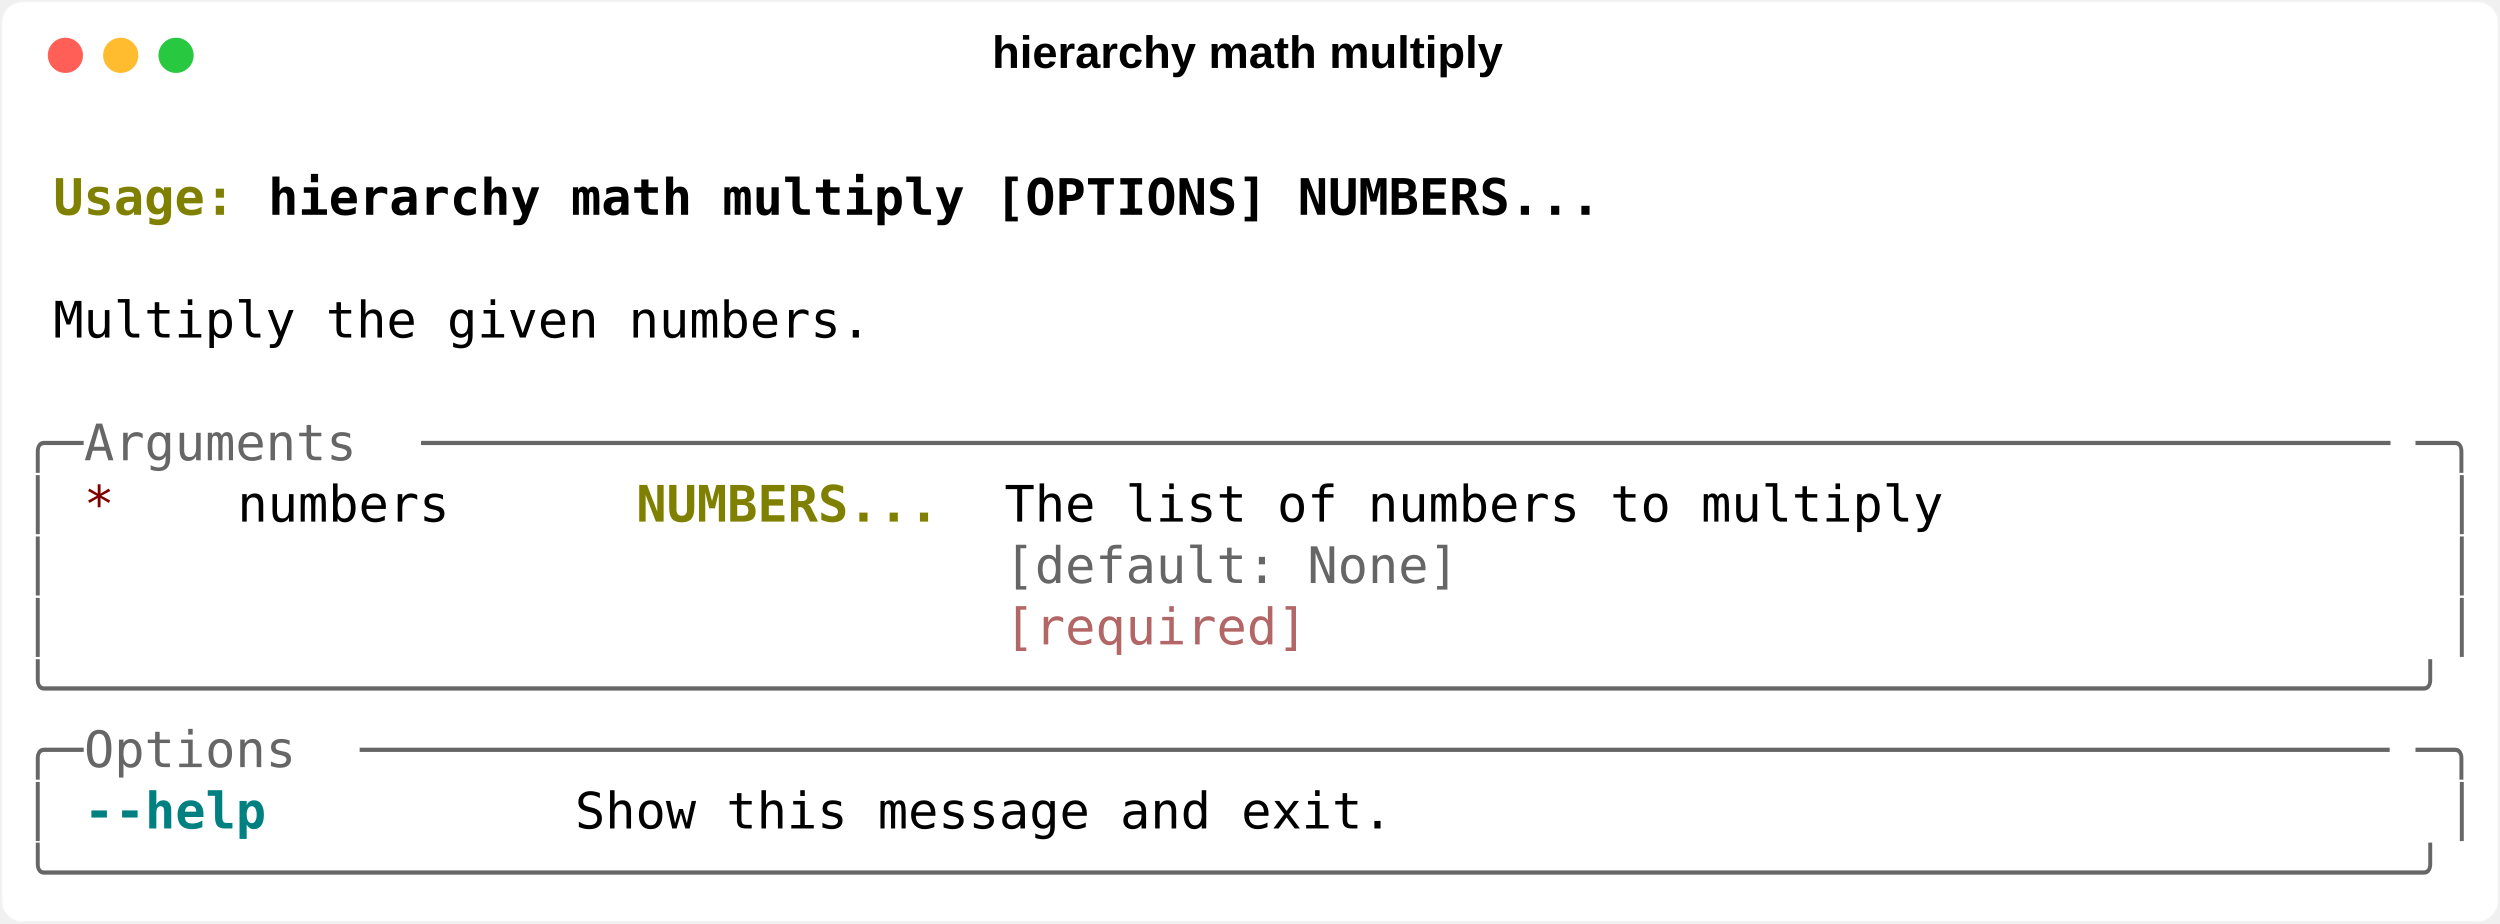
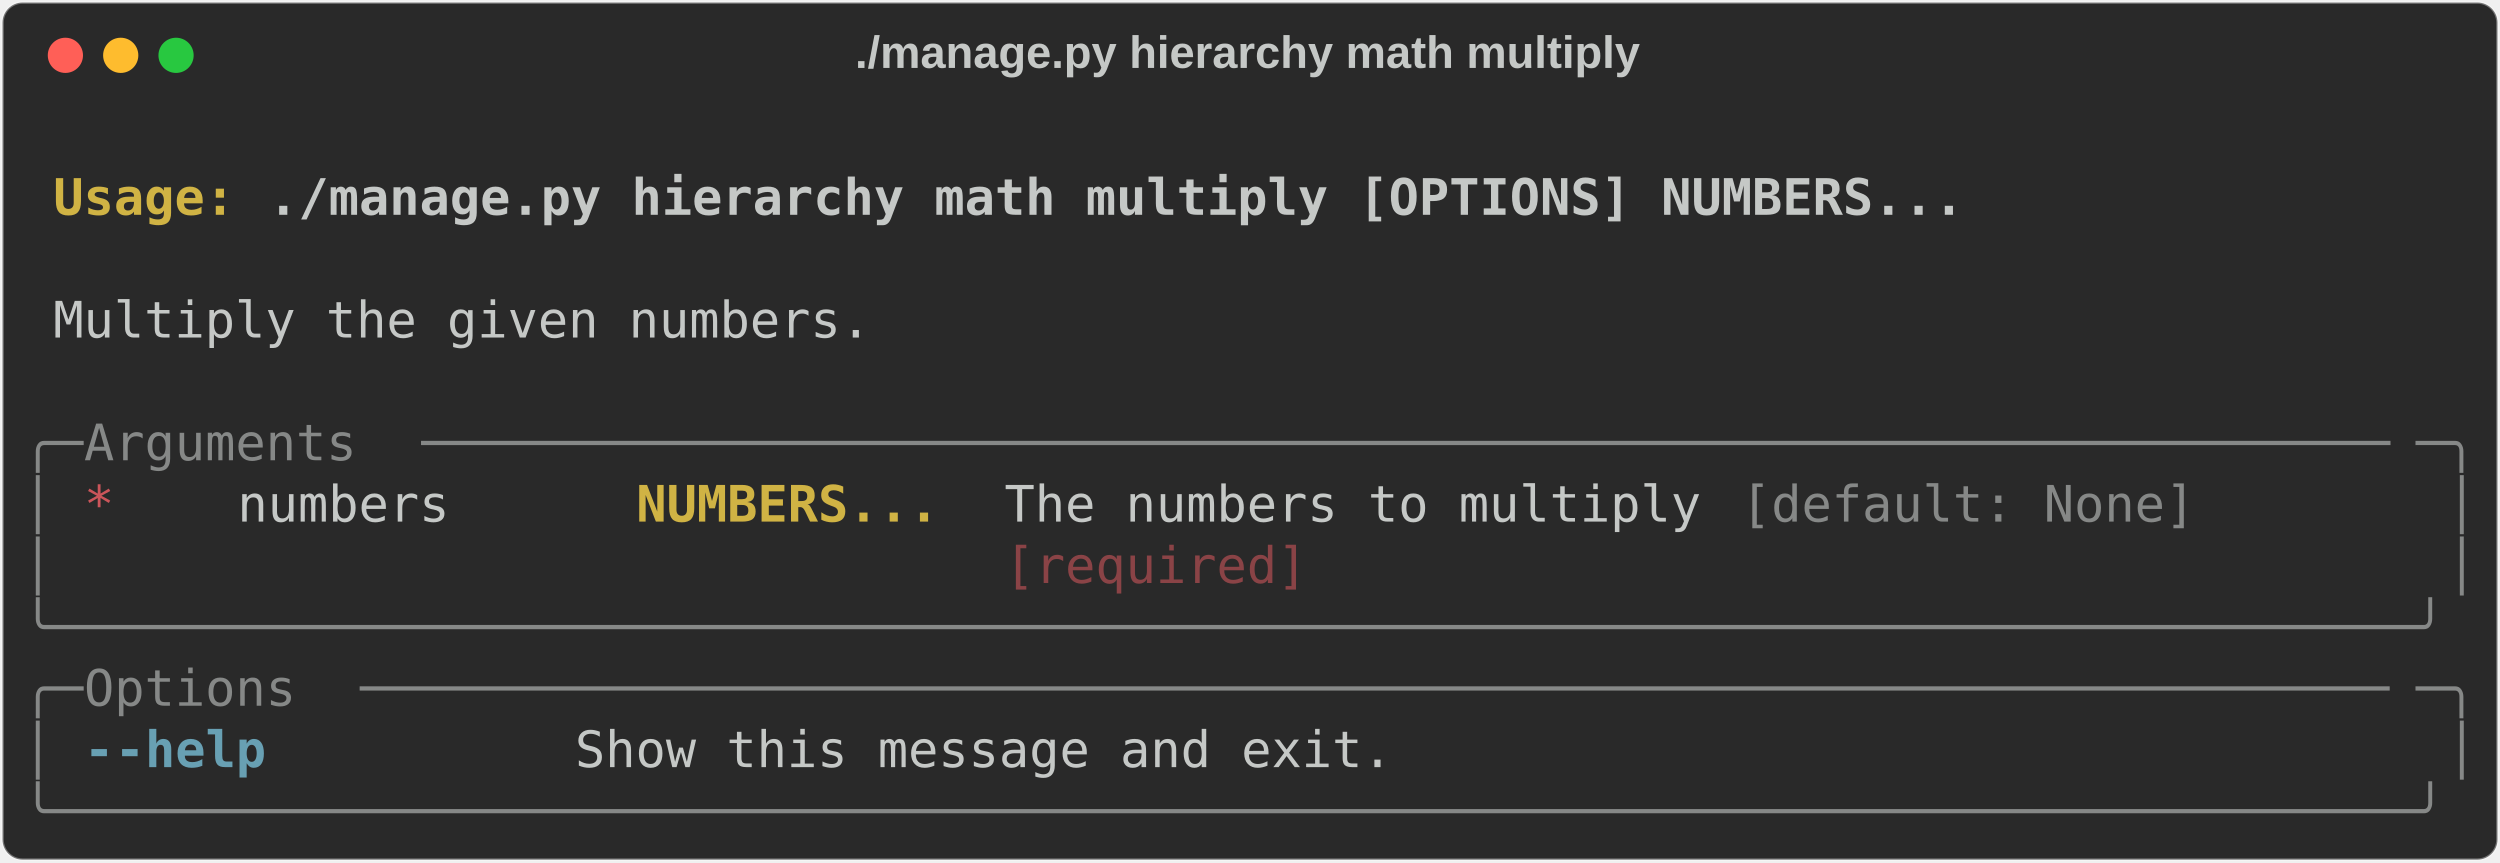
- <svg xmlns="http://www.w3.org/2000/svg" class="rich-terminal" viewBox="0 0 994 367.2">
+ <svg xmlns="http://www.w3.org/2000/svg" class="rich-terminal" viewBox="0 0 994 342.8">
  <style>

    @font-face {
        font-family: "Fira Code";
        src: local("FiraCode-Regular"),
                url("https://cdnjs.cloudflare.com/ajax/libs/firacode/6.2.0/woff2/FiraCode-Regular.woff2") format("woff2"),
                url("https://cdnjs.cloudflare.com/ajax/libs/firacode/6.2.0/woff/FiraCode-Regular.woff") format("woff");
        font-style: normal;
        font-weight: 400;
    }
    @font-face {
        font-family: "Fira Code";
        src: local("FiraCode-Bold"),
                url("https://cdnjs.cloudflare.com/ajax/libs/firacode/6.2.0/woff2/FiraCode-Bold.woff2") format("woff2"),
                url("https://cdnjs.cloudflare.com/ajax/libs/firacode/6.2.0/woff/FiraCode-Bold.woff") format("woff");
        font-style: bold;
        font-weight: 700;
    }

-     .terminal-3696414218-matrix {
+     .terminal-3006365899-matrix {
        font-family: Fira Code, monospace;
        font-size: 20px;
        line-height: 24.4px;
        font-variant-east-asian: full-width;
    }

-     .terminal-3696414218-title {
+     .terminal-3006365899-title {
        font-size: 18px;
        font-weight: bold;
        font-family: arial;
    }

-     .terminal-3696414218-r1 { fill: #000000;font-weight: bold }
- .terminal-3696414218-r2 { fill: #000000 }
- .terminal-3696414218-r3 { fill: #808000;font-weight: bold }
- .terminal-3696414218-r4 { fill: #666666 }
- .terminal-3696414218-r5 { fill: #800000 }
- .terminal-3696414218-r6 { fill: #b26666 }
- .terminal-3696414218-r7 { fill: #008080;font-weight: bold }
+     .terminal-3006365899-r1 { fill: #c5c8c6;font-weight: bold }
+ .terminal-3006365899-r2 { fill: #c5c8c6 }
+ .terminal-3006365899-r3 { fill: #d0b344;font-weight: bold }
+ .terminal-3006365899-r4 { fill: #868887 }
+ .terminal-3006365899-r5 { fill: #cc555a }
+ .terminal-3006365899-r6 { fill: #8a4346 }
+ .terminal-3006365899-r7 { fill: #68a0b3;font-weight: bold }
    </style>
  <defs>
-     <clipPath id="terminal-3696414218-clip-terminal">
-       <rect x="0" y="0" width="975.0" height="316.2" />
+     <clipPath id="terminal-3006365899-clip-terminal">
+       <rect x="0" y="0" width="975.0" height="291.8" />
    </clipPath>
-     <clipPath id="terminal-3696414218-line-0">
+     <clipPath id="terminal-3006365899-line-0">
      <rect x="0" y="1.5" width="976" height="24.65" />
    </clipPath>
-     <clipPath id="terminal-3696414218-line-1">
+     <clipPath id="terminal-3006365899-line-1">
      <rect x="0" y="25.9" width="976" height="24.65" />
    </clipPath>
-     <clipPath id="terminal-3696414218-line-2">
+     <clipPath id="terminal-3006365899-line-2">
      <rect x="0" y="50.3" width="976" height="24.65" />
    </clipPath>
-     <clipPath id="terminal-3696414218-line-3">
+     <clipPath id="terminal-3006365899-line-3">
      <rect x="0" y="74.7" width="976" height="24.65" />
    </clipPath>
-     <clipPath id="terminal-3696414218-line-4">
+     <clipPath id="terminal-3006365899-line-4">
      <rect x="0" y="99.1" width="976" height="24.65" />
    </clipPath>
-     <clipPath id="terminal-3696414218-line-5">
+     <clipPath id="terminal-3006365899-line-5">
      <rect x="0" y="123.5" width="976" height="24.65" />
    </clipPath>
-     <clipPath id="terminal-3696414218-line-6">
+     <clipPath id="terminal-3006365899-line-6">
      <rect x="0" y="147.9" width="976" height="24.65" />
    </clipPath>
-     <clipPath id="terminal-3696414218-line-7">
+     <clipPath id="terminal-3006365899-line-7">
      <rect x="0" y="172.3" width="976" height="24.65" />
    </clipPath>
-     <clipPath id="terminal-3696414218-line-8">
+     <clipPath id="terminal-3006365899-line-8">
      <rect x="0" y="196.7" width="976" height="24.65" />
    </clipPath>
-     <clipPath id="terminal-3696414218-line-9">
+     <clipPath id="terminal-3006365899-line-9">
      <rect x="0" y="221.1" width="976" height="24.65" />
    </clipPath>
-     <clipPath id="terminal-3696414218-line-10">
+     <clipPath id="terminal-3006365899-line-10">
      <rect x="0" y="245.5" width="976" height="24.65" />
    </clipPath>
-     <clipPath id="terminal-3696414218-line-11">
-       <rect x="0" y="269.9" width="976" height="24.65" />
-     </clipPath>
  </defs>
-   <rect fill="#ffffff" stroke="rgba(255,255,255,0.35)" stroke-width="1" x="1" y="1" width="992" height="365.2" rx="8" />
-   <text class="terminal-3696414218-title" fill="#000000" text-anchor="middle" x="496" y="27">hierarchy math multiply</text>
+   <rect fill="#292929" stroke="rgba(255,255,255,0.35)" stroke-width="1" x="1" y="1" width="992" height="340.8" rx="8" />
+   <text class="terminal-3006365899-title" fill="#c5c8c6" text-anchor="middle" x="496" y="27">./manage.py hierarchy math multiply</text>
  <g transform="translate(26,22)">
    <circle cx="0" cy="0" r="7" fill="#ff5f57" />
    <circle cx="22" cy="0" r="7" fill="#febc2e" />
    <circle cx="44" cy="0" r="7" fill="#28c840" />
  </g>
-   <g transform="translate(9, 41)" clip-path="url(#terminal-3696414218-clip-terminal)">
-     <g class="terminal-3696414218-matrix">
-       <text class="terminal-3696414218-r2" x="976" y="20" textLength="12.2" clip-path="url(#terminal-3696414218-line-0)">
+   <g transform="translate(9, 41)" clip-path="url(#terminal-3006365899-clip-terminal)">
+     <g class="terminal-3006365899-matrix">
+       <text class="terminal-3006365899-r2" x="976" y="20" textLength="12.2" clip-path="url(#terminal-3006365899-line-0)">
</text>
-       <text class="terminal-3696414218-r3" x="12.2" y="44.4" textLength="85.4" clip-path="url(#terminal-3696414218-line-1)">Usage: </text>
-       <text class="terminal-3696414218-r1" x="97.6" y="44.4" textLength="536.8" clip-path="url(#terminal-3696414218-line-1)">hierarchy math multiply [OPTIONS] NUMBERS...</text>
-       <text class="terminal-3696414218-r2" x="976" y="44.4" textLength="12.2" clip-path="url(#terminal-3696414218-line-1)">
+       <text class="terminal-3006365899-r3" x="12.2" y="44.4" textLength="85.4" clip-path="url(#terminal-3006365899-line-1)">Usage: </text>
+       <text class="terminal-3006365899-r1" x="97.6" y="44.4" textLength="683.2" clip-path="url(#terminal-3006365899-line-1)">./manage.py hierarchy math multiply [OPTIONS] NUMBERS...</text>
+       <text class="terminal-3006365899-r2" x="976" y="44.4" textLength="12.2" clip-path="url(#terminal-3006365899-line-1)">
</text>
-       <text class="terminal-3696414218-r2" x="976" y="68.8" textLength="12.2" clip-path="url(#terminal-3696414218-line-2)">
+       <text class="terminal-3006365899-r2" x="976" y="68.8" textLength="12.2" clip-path="url(#terminal-3006365899-line-2)">
</text>
-       <text class="terminal-3696414218-r2" x="12.2" y="93.2" textLength="329.4" clip-path="url(#terminal-3696414218-line-3)">Multiply the given numbers.</text>
-       <text class="terminal-3696414218-r2" x="976" y="93.2" textLength="12.2" clip-path="url(#terminal-3696414218-line-3)">
+       <text class="terminal-3006365899-r2" x="12.2" y="93.2" textLength="329.4" clip-path="url(#terminal-3006365899-line-3)">Multiply the given numbers.</text>
+       <text class="terminal-3006365899-r2" x="976" y="93.2" textLength="12.2" clip-path="url(#terminal-3006365899-line-3)">
</text>
-       <text class="terminal-3696414218-r2" x="976" y="117.6" textLength="12.2" clip-path="url(#terminal-3696414218-line-4)">
+       <text class="terminal-3006365899-r2" x="976" y="117.6" textLength="12.2" clip-path="url(#terminal-3006365899-line-4)">
</text>
-       <text class="terminal-3696414218-r4" x="0" y="142" textLength="24.4" clip-path="url(#terminal-3696414218-line-5)">╭─</text>
-       <text class="terminal-3696414218-r4" x="24.4" y="142" textLength="134.2" clip-path="url(#terminal-3696414218-line-5)"> Arguments </text>
-       <text class="terminal-3696414218-r4" x="158.6" y="142" textLength="793" clip-path="url(#terminal-3696414218-line-5)">─────────────────────────────────────────────────────────────────</text>
-       <text class="terminal-3696414218-r4" x="951.6" y="142" textLength="24.4" clip-path="url(#terminal-3696414218-line-5)">─╮</text>
-       <text class="terminal-3696414218-r2" x="976" y="142" textLength="12.2" clip-path="url(#terminal-3696414218-line-5)">
+       <text class="terminal-3006365899-r4" x="0" y="142" textLength="24.4" clip-path="url(#terminal-3006365899-line-5)">╭─</text>
+       <text class="terminal-3006365899-r4" x="24.4" y="142" textLength="134.2" clip-path="url(#terminal-3006365899-line-5)"> Arguments </text>
+       <text class="terminal-3006365899-r4" x="158.6" y="142" textLength="793" clip-path="url(#terminal-3006365899-line-5)">─────────────────────────────────────────────────────────────────</text>
+       <text class="terminal-3006365899-r4" x="951.6" y="142" textLength="24.4" clip-path="url(#terminal-3006365899-line-5)">─╮</text>
+       <text class="terminal-3006365899-r2" x="976" y="142" textLength="12.2" clip-path="url(#terminal-3006365899-line-5)">
</text>
-       <text class="terminal-3696414218-r4" x="0" y="166.4" textLength="12.2" clip-path="url(#terminal-3696414218-line-6)">│</text>
-       <text class="terminal-3696414218-r5" x="24.4" y="166.4" textLength="12.2" clip-path="url(#terminal-3696414218-line-6)">*</text>
-       <text class="terminal-3696414218-r2" x="85.4" y="166.4" textLength="85.4" clip-path="url(#terminal-3696414218-line-6)">numbers</text>
-       <text class="terminal-3696414218-r3" x="244" y="166.4" textLength="122" clip-path="url(#terminal-3696414218-line-6)">NUMBERS...</text>
-       <text class="terminal-3696414218-r2" x="390.4" y="166.4" textLength="378.2" clip-path="url(#terminal-3696414218-line-6)">The list of numbers to multiply</text>
-       <text class="terminal-3696414218-r4" x="963.8" y="166.4" textLength="12.2" clip-path="url(#terminal-3696414218-line-6)">│</text>
-       <text class="terminal-3696414218-r2" x="976" y="166.4" textLength="12.2" clip-path="url(#terminal-3696414218-line-6)">
+       <text class="terminal-3006365899-r4" x="0" y="166.4" textLength="12.2" clip-path="url(#terminal-3006365899-line-6)">│</text>
+       <text class="terminal-3006365899-r5" x="24.4" y="166.4" textLength="12.2" clip-path="url(#terminal-3006365899-line-6)">*</text>
+       <text class="terminal-3006365899-r2" x="85.4" y="166.4" textLength="85.4" clip-path="url(#terminal-3006365899-line-6)">numbers</text>
+       <text class="terminal-3006365899-r3" x="244" y="166.4" textLength="122" clip-path="url(#terminal-3006365899-line-6)">NUMBERS...</text>
+       <text class="terminal-3006365899-r2" x="390.4" y="166.4" textLength="280.6" clip-path="url(#terminal-3006365899-line-6)">The numbers to multiply</text>
+       <text class="terminal-3006365899-r4" x="683.2" y="166.4" textLength="183" clip-path="url(#terminal-3006365899-line-6)">[default: None]</text>
+       <text class="terminal-3006365899-r4" x="963.8" y="166.4" textLength="12.2" clip-path="url(#terminal-3006365899-line-6)">│</text>
+       <text class="terminal-3006365899-r2" x="976" y="166.4" textLength="12.2" clip-path="url(#terminal-3006365899-line-6)">
</text>
-       <text class="terminal-3696414218-r4" x="0" y="190.8" textLength="12.2" clip-path="url(#terminal-3696414218-line-7)">│</text>
-       <text class="terminal-3696414218-r4" x="390.4" y="190.8" textLength="378.2" clip-path="url(#terminal-3696414218-line-7)">[default: None]                </text>
-       <text class="terminal-3696414218-r4" x="963.8" y="190.8" textLength="12.2" clip-path="url(#terminal-3696414218-line-7)">│</text>
-       <text class="terminal-3696414218-r2" x="976" y="190.8" textLength="12.2" clip-path="url(#terminal-3696414218-line-7)">
+       <text class="terminal-3006365899-r4" x="0" y="190.8" textLength="12.2" clip-path="url(#terminal-3006365899-line-7)">│</text>
+       <text class="terminal-3006365899-r6" x="390.4" y="190.8" textLength="280.6" clip-path="url(#terminal-3006365899-line-7)">[required]             </text>
+       <text class="terminal-3006365899-r4" x="963.8" y="190.8" textLength="12.2" clip-path="url(#terminal-3006365899-line-7)">│</text>
+       <text class="terminal-3006365899-r2" x="976" y="190.8" textLength="12.2" clip-path="url(#terminal-3006365899-line-7)">
</text>
-       <text class="terminal-3696414218-r4" x="0" y="215.2" textLength="12.2" clip-path="url(#terminal-3696414218-line-8)">│</text>
-       <text class="terminal-3696414218-r6" x="390.4" y="215.2" textLength="378.2" clip-path="url(#terminal-3696414218-line-8)">[required]                     </text>
-       <text class="terminal-3696414218-r4" x="963.8" y="215.2" textLength="12.2" clip-path="url(#terminal-3696414218-line-8)">│</text>
-       <text class="terminal-3696414218-r2" x="976" y="215.2" textLength="12.2" clip-path="url(#terminal-3696414218-line-8)">
+       <text class="terminal-3006365899-r4" x="0" y="215.2" textLength="976" clip-path="url(#terminal-3006365899-line-8)">╰──────────────────────────────────────────────────────────────────────────────╯</text>
+       <text class="terminal-3006365899-r2" x="976" y="215.2" textLength="12.2" clip-path="url(#terminal-3006365899-line-8)">
</text>
-       <text class="terminal-3696414218-r4" x="0" y="239.6" textLength="976" clip-path="url(#terminal-3696414218-line-9)">╰──────────────────────────────────────────────────────────────────────────────╯</text>
-       <text class="terminal-3696414218-r2" x="976" y="239.6" textLength="12.2" clip-path="url(#terminal-3696414218-line-9)">
+       <text class="terminal-3006365899-r4" x="0" y="239.6" textLength="24.4" clip-path="url(#terminal-3006365899-line-9)">╭─</text>
+       <text class="terminal-3006365899-r4" x="24.4" y="239.6" textLength="109.8" clip-path="url(#terminal-3006365899-line-9)"> Options </text>
+       <text class="terminal-3006365899-r4" x="134.2" y="239.6" textLength="817.4" clip-path="url(#terminal-3006365899-line-9)">───────────────────────────────────────────────────────────────────</text>
+       <text class="terminal-3006365899-r4" x="951.6" y="239.6" textLength="24.4" clip-path="url(#terminal-3006365899-line-9)">─╮</text>
+       <text class="terminal-3006365899-r2" x="976" y="239.6" textLength="12.2" clip-path="url(#terminal-3006365899-line-9)">
</text>
-       <text class="terminal-3696414218-r4" x="0" y="264" textLength="24.4" clip-path="url(#terminal-3696414218-line-10)">╭─</text>
-       <text class="terminal-3696414218-r4" x="24.4" y="264" textLength="109.8" clip-path="url(#terminal-3696414218-line-10)"> Options </text>
-       <text class="terminal-3696414218-r4" x="134.2" y="264" textLength="817.4" clip-path="url(#terminal-3696414218-line-10)">───────────────────────────────────────────────────────────────────</text>
-       <text class="terminal-3696414218-r4" x="951.6" y="264" textLength="24.4" clip-path="url(#terminal-3696414218-line-10)">─╮</text>
-       <text class="terminal-3696414218-r2" x="976" y="264" textLength="12.2" clip-path="url(#terminal-3696414218-line-10)">
+       <text class="terminal-3006365899-r4" x="0" y="264" textLength="12.2" clip-path="url(#terminal-3006365899-line-10)">│</text>
+       <text class="terminal-3006365899-r7" x="24.4" y="264" textLength="12.2" clip-path="url(#terminal-3006365899-line-10)">-</text>
+       <text class="terminal-3006365899-r7" x="36.6" y="264" textLength="61" clip-path="url(#terminal-3006365899-line-10)">-help</text>
+       <text class="terminal-3006365899-r2" x="219.6" y="264" textLength="329.4" clip-path="url(#terminal-3006365899-line-10)">Show this message and exit.</text>
+       <text class="terminal-3006365899-r4" x="963.8" y="264" textLength="12.2" clip-path="url(#terminal-3006365899-line-10)">│</text>
+       <text class="terminal-3006365899-r2" x="976" y="264" textLength="12.2" clip-path="url(#terminal-3006365899-line-10)">
</text>
-       <text class="terminal-3696414218-r4" x="0" y="288.4" textLength="12.2" clip-path="url(#terminal-3696414218-line-11)">│</text>
-       <text class="terminal-3696414218-r7" x="24.4" y="288.4" textLength="12.2" clip-path="url(#terminal-3696414218-line-11)">-</text>
-       <text class="terminal-3696414218-r7" x="36.6" y="288.4" textLength="61" clip-path="url(#terminal-3696414218-line-11)">-help</text>
-       <text class="terminal-3696414218-r2" x="219.6" y="288.4" textLength="329.4" clip-path="url(#terminal-3696414218-line-11)">Show this message and exit.</text>
-       <text class="terminal-3696414218-r4" x="963.8" y="288.4" textLength="12.2" clip-path="url(#terminal-3696414218-line-11)">│</text>
-       <text class="terminal-3696414218-r2" x="976" y="288.4" textLength="12.2" clip-path="url(#terminal-3696414218-line-11)">
- </text>
-       <text class="terminal-3696414218-r4" x="0" y="312.8" textLength="976" clip-path="url(#terminal-3696414218-line-12)">╰──────────────────────────────────────────────────────────────────────────────╯</text>
-       <text class="terminal-3696414218-r2" x="976" y="312.8" textLength="12.2" clip-path="url(#terminal-3696414218-line-12)">
+       <text class="terminal-3006365899-r4" x="0" y="288.4" textLength="976" clip-path="url(#terminal-3006365899-line-11)">╰──────────────────────────────────────────────────────────────────────────────╯</text>
+       <text class="terminal-3006365899-r2" x="976" y="288.4" textLength="12.2" clip-path="url(#terminal-3006365899-line-11)">
</text>
    </g>
  </g>
</svg>
